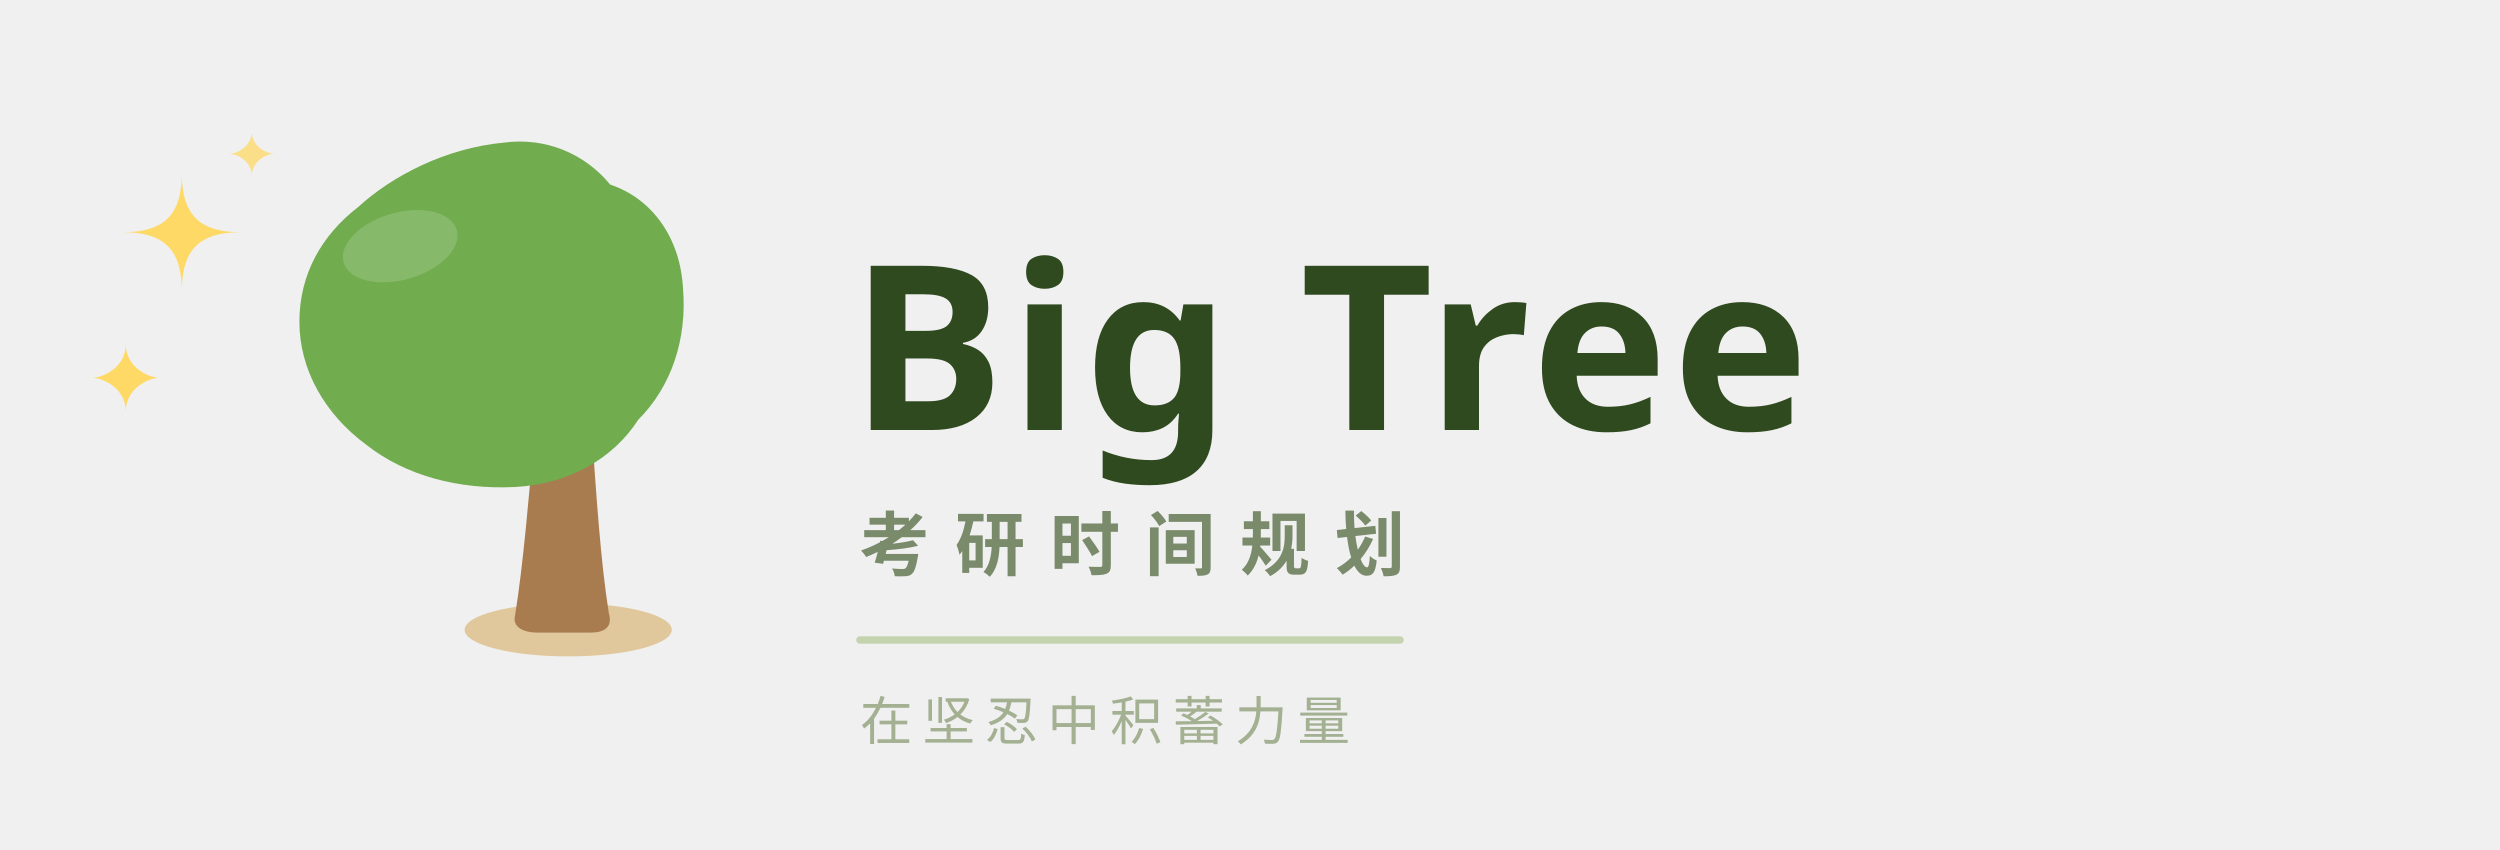
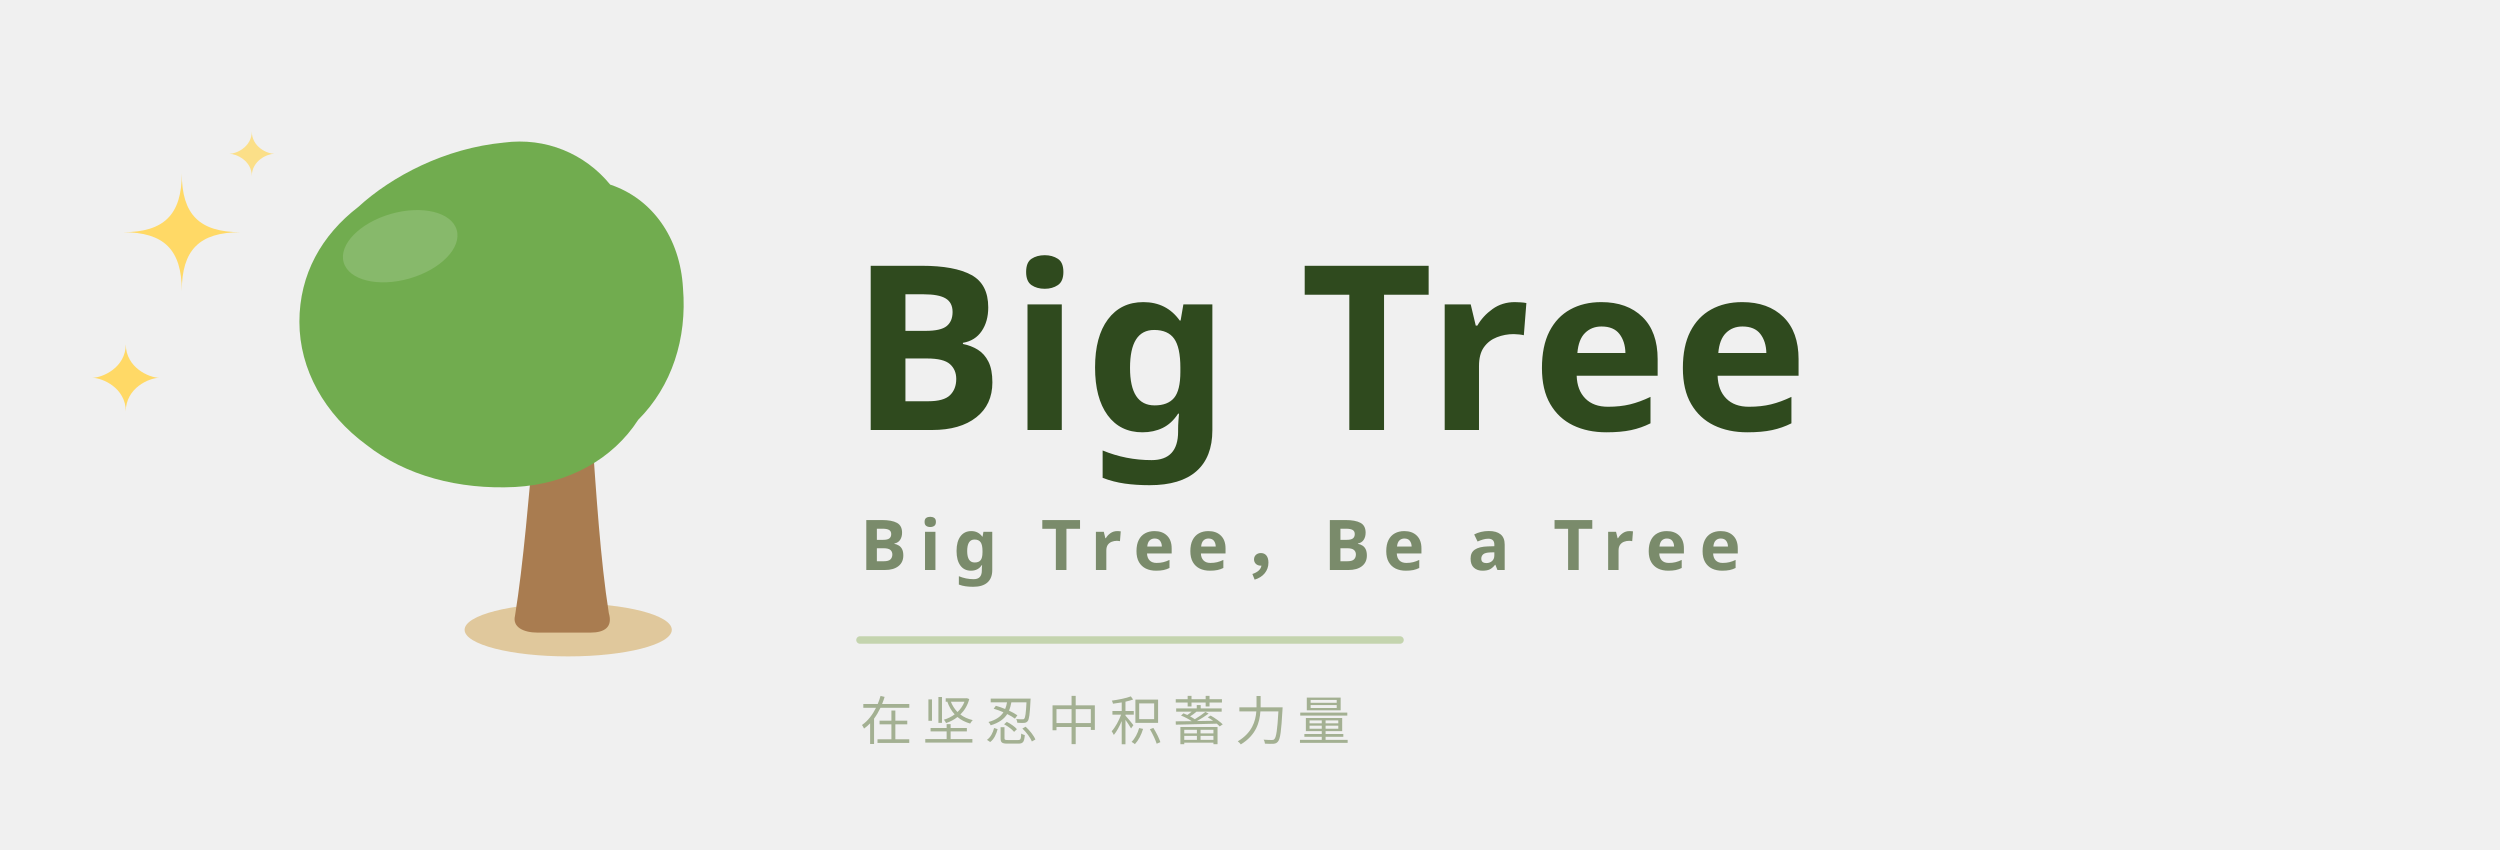
<svg xmlns="http://www.w3.org/2000/svg" viewBox="0 0 1000 340" width="1000" height="340">
  <g transform="translate(10, 10) scale(0.56)">
    <path d="M112 106 C112 135.4 124.6 148 154 148 C124.6 148 112 160.6 112 190 C112 160.6 99.4 148 70 148 C99.4 148 112 135.4 112 106 Z" fill="#FFD966" />
    <path d="M72 228 C72 244.8 55.2 252 48 252 C55.2 252 72 259.2 72 276 C72 259.2 88.8 252 96 252 C88.8 252 72 244.8 72 228 Z" fill="#FFD966" />
    <path d="M162 76 C162 87.2 150.8 92 146 92 C150.8 92 162 96.8 162 108 C162 96.8 173.2 92 178 92 C173.2 92 162 87.2 162 76 Z" fill="#FFD966" opacity="0.75" />
    <ellipse cx="388" cy="432" rx="74" ry="19" fill="#E0C89C" />
    <path d="M364 292 C360 335 356 385 350 422 C348 430 356 434 366 434 L404 434 C414 434 420 430 417 420 C411 382 408 334 405 292 Z" fill="#A97C50" />
    <path d="M342 84 C372 80 400 92 418 114 C448 124 468 152 470 188 C473 224 462 258 438 282 C420 310 388 328 350 330 C310 332 272 322 244 300 C214 278 196 246 196 212 C196 178 212 150 238 130 C262 108 300 88 342 84 Z" fill="#71AC4F" />
    <ellipse cx="268" cy="158" rx="42" ry="24" fill="#FFFFFF" opacity="0.16" transform="rotate(-16 268 158)" />
  </g>
  <text x="340" y="172" font-family="'Nunito', 'Quicksand', 'Segoe UI', 'PingFang SC', 'Microsoft YaHei', sans-serif" font-size="92" font-weight="800" fill="#2F4A1E" letter-spacing="2">Big Tree</text>
-   <text x="344" y="228" font-family="'Nunito', 'Quicksand', 'Segoe UI', 'PingFang SC', 'Microsoft YaHei', sans-serif" font-size="28" font-weight="600" fill="#7A8B6B" letter-spacing="10">考研时间规划</text>
+   <text x="344" y="228" font-family="'Nunito', 'Quicksand', 'Segoe UI', 'PingFang SC', 'Microsoft YaHei', sans-serif" font-size="28" font-weight="600" fill="#7A8B6B" letter-spacing="5">Big Tree，Be a Tree</text>
  <path d="M344 256 L 560 256" stroke="#C4D4AE" stroke-width="3" stroke-linecap="round" />
  <text x="344" y="296" font-family="'Nunito', 'Segoe UI', 'PingFang SC', 'Microsoft YaHei', sans-serif" font-size="21" font-weight="500" fill="#A3B092" letter-spacing="4">在坚忍中积蓄力量</text>
</svg>
